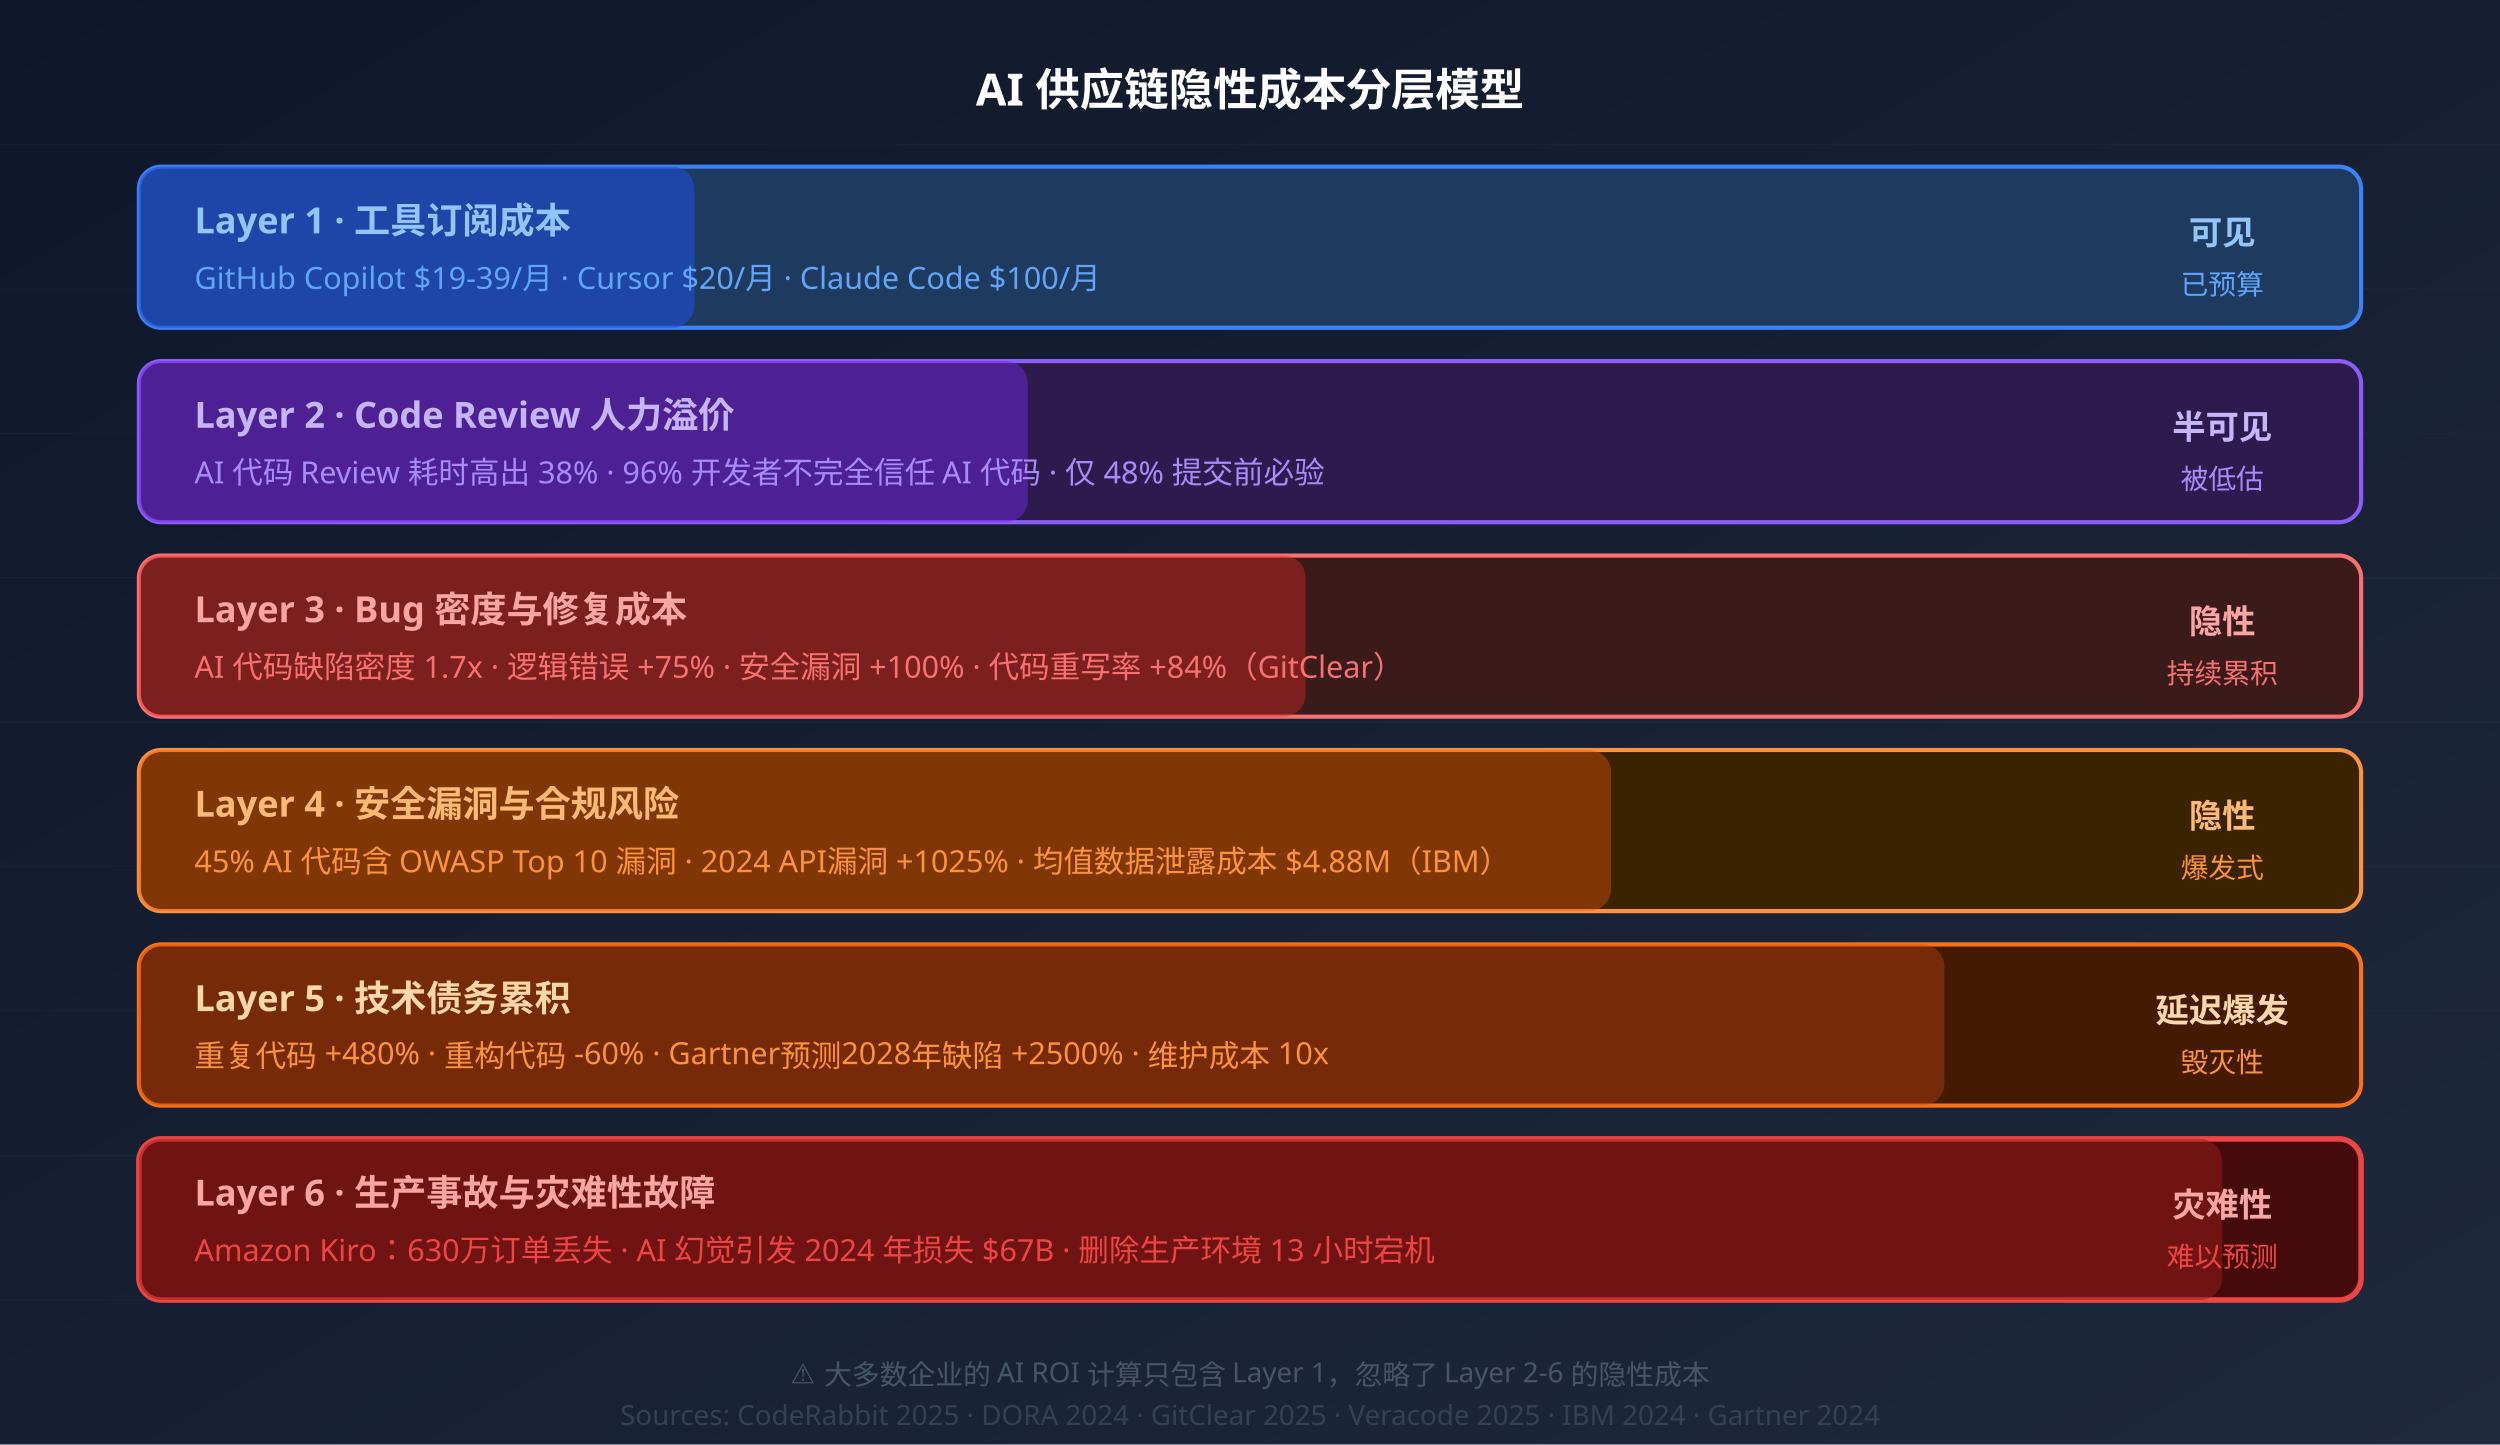
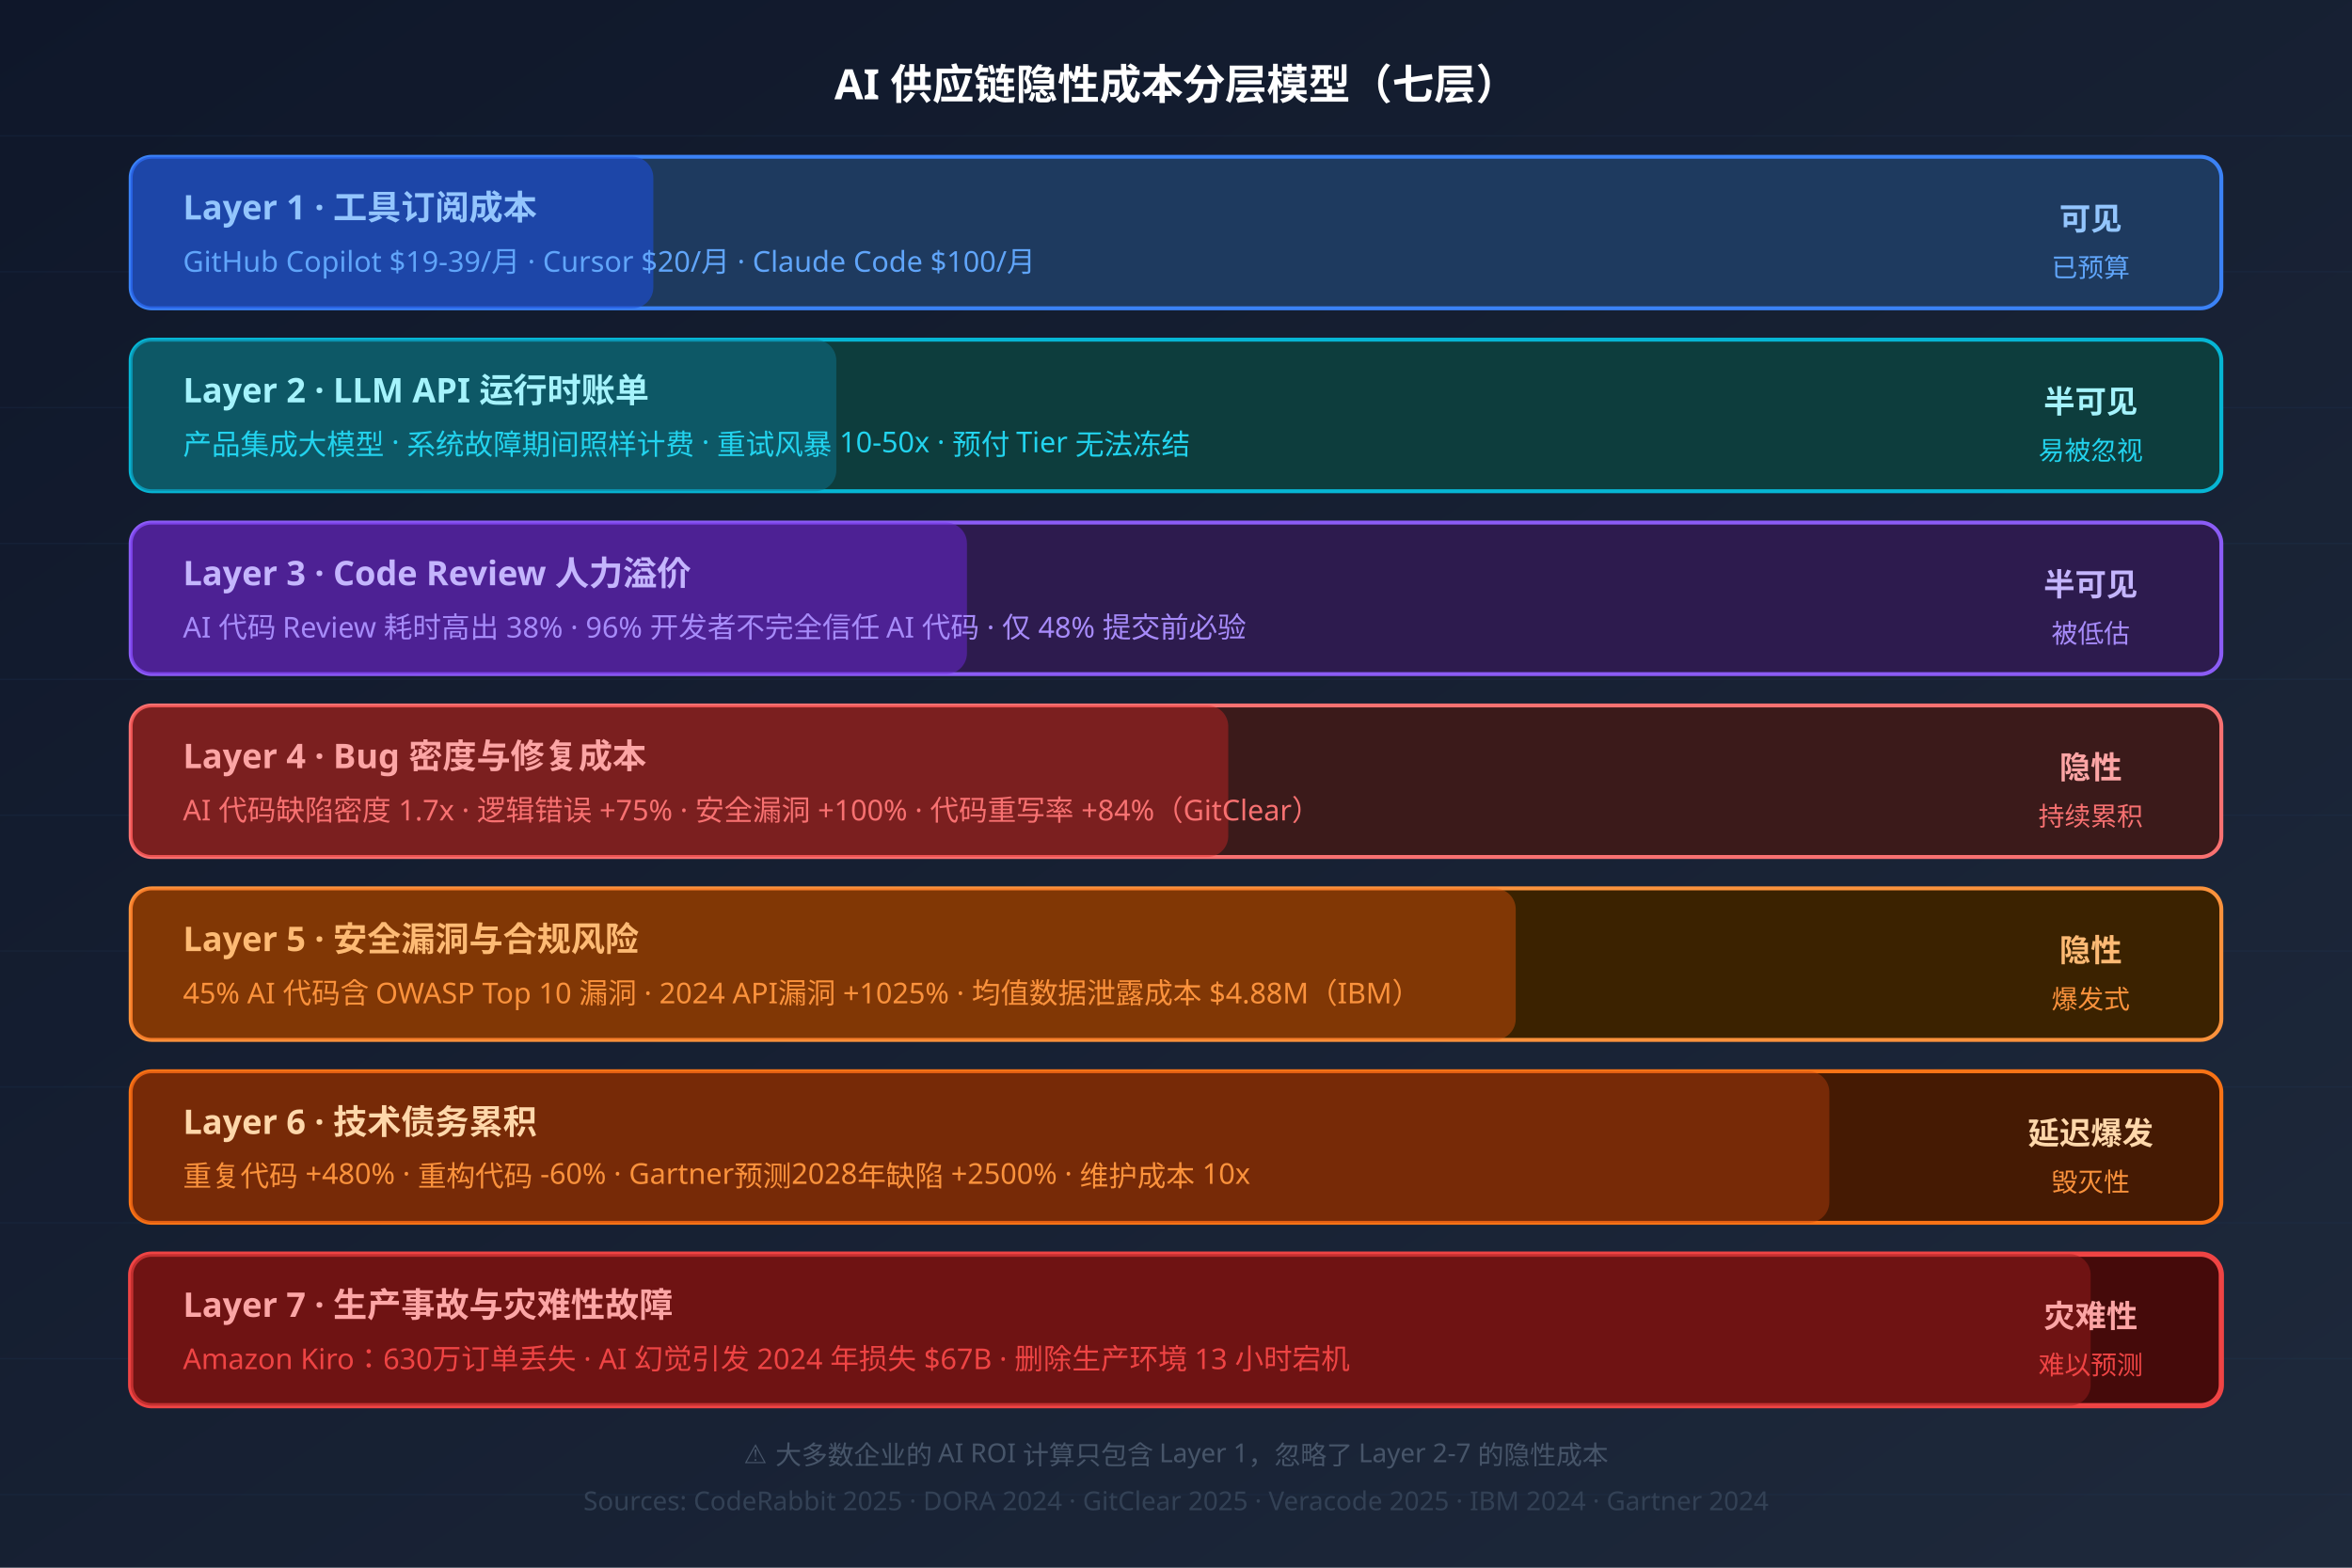
- <svg xmlns="http://www.w3.org/2000/svg" viewBox="0 0 900 520" width="900" height="520">
+ <svg xmlns="http://www.w3.org/2000/svg" viewBox="0 0 900 600" width="900" height="600">
  <defs>
    <linearGradient id="bg2" x1="0%" y1="0%" x2="100%" y2="100%">
      <stop offset="0%" style="stop-color:#0f172a;stop-opacity:1" />
      <stop offset="100%" style="stop-color:#1e293b;stop-opacity:1" />
    </linearGradient>
    <filter id="glow2">
      <feGaussianBlur stdDeviation="3" result="coloredBlur" />
      <feMerge>
        <feMergeNode in="coloredBlur" />
        <feMergeNode in="SourceGraphic" />
      </feMerge>
    </filter>
  </defs>
-   <rect width="900" height="520" fill="url(#bg2)" />
+   <rect width="900" height="600" fill="url(#bg2)" />
  <g stroke="#1e3a5f" stroke-width="0.5" opacity="0.2">
    <line x1="0" y1="52" x2="900" y2="52" />
    <line x1="0" y1="104" x2="900" y2="104" />
    <line x1="0" y1="156" x2="900" y2="156" />
    <line x1="0" y1="208" x2="900" y2="208" />
    <line x1="0" y1="260" x2="900" y2="260" />
    <line x1="0" y1="312" x2="900" y2="312" />
    <line x1="0" y1="364" x2="900" y2="364" />
    <line x1="0" y1="416" x2="900" y2="416" />
    <line x1="0" y1="468" x2="900" y2="468" />
+     <line x1="0" y1="520" x2="900" y2="520" />
+     <line x1="0" y1="572" x2="900" y2="572" />
  </g>
-   <text x="450" y="38" font-family="system-ui,sans-serif" font-size="16" fill="white" text-anchor="middle" font-weight="bold">AI 供应链隐性成本分层模型</text>
+   <text x="450" y="38" font-family="system-ui,sans-serif" font-size="16" fill="white" text-anchor="middle" font-weight="bold">AI 供应链隐性成本分层模型（七层）</text>
  <rect x="50" y="60" width="800" height="58" rx="8" fill="#1e3a5f" stroke="#3b82f6" stroke-width="1.5" />
  <rect x="50" y="60" width="200" height="58" rx="8" fill="#1d4ed8" opacity="0.6" />
  <text x="70" y="84" font-family="system-ui,sans-serif" font-size="13" fill="#93c5fd" font-weight="bold">Layer 1 · 工具订阅成本</text>
  <text x="70" y="104" font-family="system-ui,sans-serif" font-size="11" fill="#60a5fa">GitHub Copilot $19-39/月 · Cursor $20/月 · Claude Code $100/月</text>
  <text x="800" y="88" font-family="system-ui,sans-serif" font-size="12" fill="#93c5fd" text-anchor="middle" font-weight="bold">可见</text>
  <text x="800" y="106" font-family="system-ui,sans-serif" font-size="10" fill="#60a5fa" text-anchor="middle">已预算</text>
-   <rect x="50" y="130" width="800" height="58" rx="8" fill="#2d1b4e" stroke="#8b5cf6" stroke-width="1.5" />
-   <rect x="50" y="130" width="320" height="58" rx="8" fill="#6d28d9" opacity="0.5" />
-   <text x="70" y="154" font-family="system-ui,sans-serif" font-size="13" fill="#c4b5fd" font-weight="bold">Layer 2 · Code Review 人力溢价</text>
-   <text x="70" y="174" font-family="system-ui,sans-serif" font-size="11" fill="#a78bfa">AI 代码 Review 耗时高出 38% · 96% 开发者不完全信任 AI 代码 · 仅 48% 提交前必验</text>
-   <text x="800" y="158" font-family="system-ui,sans-serif" font-size="12" fill="#c4b5fd" text-anchor="middle" font-weight="bold">半可见</text>
-   <text x="800" y="176" font-family="system-ui,sans-serif" font-size="10" fill="#a78bfa" text-anchor="middle">被低估</text>
-   <rect x="50" y="200" width="800" height="58" rx="8" fill="#3b1a1a" stroke="#f87171" stroke-width="1.5" />
-   <rect x="50" y="200" width="420" height="58" rx="8" fill="#dc2626" opacity="0.4" />
-   <text x="70" y="224" font-family="system-ui,sans-serif" font-size="13" fill="#fca5a5" font-weight="bold">Layer 3 · Bug 密度与修复成本</text>
-   <text x="70" y="244" font-family="system-ui,sans-serif" font-size="11" fill="#f87171">AI 代码缺陷密度 1.7x · 逻辑错误 +75% · 安全漏洞 +100% · 代码重写率 +84%（GitClear）</text>
-   <text x="800" y="228" font-family="system-ui,sans-serif" font-size="12" fill="#fca5a5" text-anchor="middle" font-weight="bold">隐性</text>
-   <text x="800" y="246" font-family="system-ui,sans-serif" font-size="10" fill="#f87171" text-anchor="middle">持续累积</text>
-   <rect x="50" y="270" width="800" height="58" rx="8" fill="#3b2200" stroke="#fb923c" stroke-width="1.5" />
-   <rect x="50" y="270" width="530" height="58" rx="8" fill="#ea580c" opacity="0.4" />
-   <text x="70" y="294" font-family="system-ui,sans-serif" font-size="13" fill="#fdba74" font-weight="bold">Layer 4 · 安全漏洞与合规风险</text>
-   <text x="70" y="314" font-family="system-ui,sans-serif" font-size="11" fill="#fb923c">45% AI 代码含 OWASP Top 10 漏洞 · 2024 API漏洞 +1025% · 均值数据泄露成本 $4.88M（IBM）</text>
-   <text x="800" y="298" font-family="system-ui,sans-serif" font-size="12" fill="#fdba74" text-anchor="middle" font-weight="bold">隐性</text>
-   <text x="800" y="316" font-family="system-ui,sans-serif" font-size="10" fill="#fb923c" text-anchor="middle">爆发式</text>
-   <rect x="50" y="340" width="800" height="58" rx="8" fill="#451a03" stroke="#f97316" stroke-width="1.5" />
-   <rect x="50" y="340" width="650" height="58" rx="8" fill="#c2410c" opacity="0.4" />
-   <text x="70" y="364" font-family="system-ui,sans-serif" font-size="13" fill="#fed7aa" font-weight="bold">Layer 5 · 技术债务累积</text>
-   <text x="70" y="384" font-family="system-ui,sans-serif" font-size="11" fill="#fb923c">重复代码 +480% · 重构代码 -60% · Gartner预测2028年缺陷 +2500% · 维护成本 10x</text>
-   <text x="800" y="368" font-family="system-ui,sans-serif" font-size="12" fill="#fed7aa" text-anchor="middle" font-weight="bold">延迟爆发</text>
-   <text x="800" y="386" font-family="system-ui,sans-serif" font-size="10" fill="#fb923c" text-anchor="middle">毁灭性</text>
-   <rect x="50" y="410" width="800" height="58" rx="8" fill="#450a0a" stroke="#ef4444" stroke-width="2" />
-   <rect x="50" y="410" width="750" height="58" rx="8" fill="#991b1b" opacity="0.5" />
-   <text x="70" y="434" font-family="system-ui,sans-serif" font-size="13" fill="#fca5a5" font-weight="bold">Layer 6 · 生产事故与灾难性故障</text>
-   <text x="70" y="454" font-family="system-ui,sans-serif" font-size="11" fill="#ef4444">Amazon Kiro：630万订单丢失 · AI 幻觉引发 2024 年损失 $67B · 删除生产环境 13 小时宕机</text>
-   <text x="800" y="438" font-family="system-ui,sans-serif" font-size="12" fill="#fca5a5" text-anchor="middle" font-weight="bold">灾难性</text>
-   <text x="800" y="456" font-family="system-ui,sans-serif" font-size="10" fill="#ef4444" text-anchor="middle">难以预测</text>
-   <text x="450" y="498" font-family="system-ui,sans-serif" font-size="10" fill="#475569" text-anchor="middle">⚠ 大多数企业的 AI ROI 计算只包含 Layer 1，忽略了 Layer 2-6 的隐性成本</text>
-   <text x="450" y="513" font-family="system-ui,sans-serif" font-size="10" fill="#334155" text-anchor="middle">Sources: CodeRabbit 2025 · DORA 2024 · GitClear 2025 · Veracode 2025 · IBM 2024 · Gartner 2024</text>
+   <rect x="50" y="130" width="800" height="58" rx="8" fill="#0d3d3d" stroke="#06b6d4" stroke-width="1.5" />
+   <rect x="50" y="130" width="270" height="58" rx="8" fill="#0e7490" opacity="0.5" />
+   <text x="70" y="154" font-family="system-ui,sans-serif" font-size="13" fill="#a5f3fc" font-weight="bold">Layer 2 · LLM API 运行时账单</text>
+   <text x="70" y="174" font-family="system-ui,sans-serif" font-size="11" fill="#22d3ee">产品集成大模型 · 系统故障期间照样计费 · 重试风暴 10-50x · 预付 Tier 无法冻结</text>
+   <text x="800" y="158" font-family="system-ui,sans-serif" font-size="12" fill="#a5f3fc" text-anchor="middle" font-weight="bold">半可见</text>
+   <text x="800" y="176" font-family="system-ui,sans-serif" font-size="10" fill="#22d3ee" text-anchor="middle">易被忽视</text>
+   <rect x="50" y="200" width="800" height="58" rx="8" fill="#2d1b4e" stroke="#8b5cf6" stroke-width="1.5" />
+   <rect x="50" y="200" width="320" height="58" rx="8" fill="#6d28d9" opacity="0.5" />
+   <text x="70" y="224" font-family="system-ui,sans-serif" font-size="13" fill="#c4b5fd" font-weight="bold">Layer 3 · Code Review 人力溢价</text>
+   <text x="70" y="244" font-family="system-ui,sans-serif" font-size="11" fill="#a78bfa">AI 代码 Review 耗时高出 38% · 96% 开发者不完全信任 AI 代码 · 仅 48% 提交前必验</text>
+   <text x="800" y="228" font-family="system-ui,sans-serif" font-size="12" fill="#c4b5fd" text-anchor="middle" font-weight="bold">半可见</text>
+   <text x="800" y="246" font-family="system-ui,sans-serif" font-size="10" fill="#a78bfa" text-anchor="middle">被低估</text>
+   <rect x="50" y="270" width="800" height="58" rx="8" fill="#3b1a1a" stroke="#f87171" stroke-width="1.5" />
+   <rect x="50" y="270" width="420" height="58" rx="8" fill="#dc2626" opacity="0.4" />
+   <text x="70" y="294" font-family="system-ui,sans-serif" font-size="13" fill="#fca5a5" font-weight="bold">Layer 4 · Bug 密度与修复成本</text>
+   <text x="70" y="314" font-family="system-ui,sans-serif" font-size="11" fill="#f87171">AI 代码缺陷密度 1.7x · 逻辑错误 +75% · 安全漏洞 +100% · 代码重写率 +84%（GitClear）</text>
+   <text x="800" y="298" font-family="system-ui,sans-serif" font-size="12" fill="#fca5a5" text-anchor="middle" font-weight="bold">隐性</text>
+   <text x="800" y="316" font-family="system-ui,sans-serif" font-size="10" fill="#f87171" text-anchor="middle">持续累积</text>
+   <rect x="50" y="340" width="800" height="58" rx="8" fill="#3b2200" stroke="#fb923c" stroke-width="1.5" />
+   <rect x="50" y="340" width="530" height="58" rx="8" fill="#ea580c" opacity="0.4" />
+   <text x="70" y="364" font-family="system-ui,sans-serif" font-size="13" fill="#fdba74" font-weight="bold">Layer 5 · 安全漏洞与合规风险</text>
+   <text x="70" y="384" font-family="system-ui,sans-serif" font-size="11" fill="#fb923c">45% AI 代码含 OWASP Top 10 漏洞 · 2024 API漏洞 +1025% · 均值数据泄露成本 $4.88M（IBM）</text>
+   <text x="800" y="368" font-family="system-ui,sans-serif" font-size="12" fill="#fdba74" text-anchor="middle" font-weight="bold">隐性</text>
+   <text x="800" y="386" font-family="system-ui,sans-serif" font-size="10" fill="#fb923c" text-anchor="middle">爆发式</text>
+   <rect x="50" y="410" width="800" height="58" rx="8" fill="#451a03" stroke="#f97316" stroke-width="1.5" />
+   <rect x="50" y="410" width="650" height="58" rx="8" fill="#c2410c" opacity="0.4" />
+   <text x="70" y="434" font-family="system-ui,sans-serif" font-size="13" fill="#fed7aa" font-weight="bold">Layer 6 · 技术债务累积</text>
+   <text x="70" y="454" font-family="system-ui,sans-serif" font-size="11" fill="#fb923c">重复代码 +480% · 重构代码 -60% · Gartner预测2028年缺陷 +2500% · 维护成本 10x</text>
+   <text x="800" y="438" font-family="system-ui,sans-serif" font-size="12" fill="#fed7aa" text-anchor="middle" font-weight="bold">延迟爆发</text>
+   <text x="800" y="456" font-family="system-ui,sans-serif" font-size="10" fill="#fb923c" text-anchor="middle">毁灭性</text>
+   <rect x="50" y="480" width="800" height="58" rx="8" fill="#450a0a" stroke="#ef4444" stroke-width="2" />
+   <rect x="50" y="480" width="750" height="58" rx="8" fill="#991b1b" opacity="0.5" />
+   <text x="70" y="504" font-family="system-ui,sans-serif" font-size="13" fill="#fca5a5" font-weight="bold">Layer 7 · 生产事故与灾难性故障</text>
+   <text x="70" y="524" font-family="system-ui,sans-serif" font-size="11" fill="#ef4444">Amazon Kiro：630万订单丢失 · AI 幻觉引发 2024 年损失 $67B · 删除生产环境 13 小时宕机</text>
+   <text x="800" y="508" font-family="system-ui,sans-serif" font-size="12" fill="#fca5a5" text-anchor="middle" font-weight="bold">灾难性</text>
+   <text x="800" y="526" font-family="system-ui,sans-serif" font-size="10" fill="#ef4444" text-anchor="middle">难以预测</text>
+   <text x="450" y="560" font-family="system-ui,sans-serif" font-size="10" fill="#475569" text-anchor="middle">⚠ 大多数企业的 AI ROI 计算只包含 Layer 1，忽略了 Layer 2-7 的隐性成本</text>
+   <text x="450" y="578" font-family="system-ui,sans-serif" font-size="10" fill="#334155" text-anchor="middle">Sources: CodeRabbit 2025 · DORA 2024 · GitClear 2025 · Veracode 2025 · IBM 2024 · Gartner 2024</text>
</svg>
